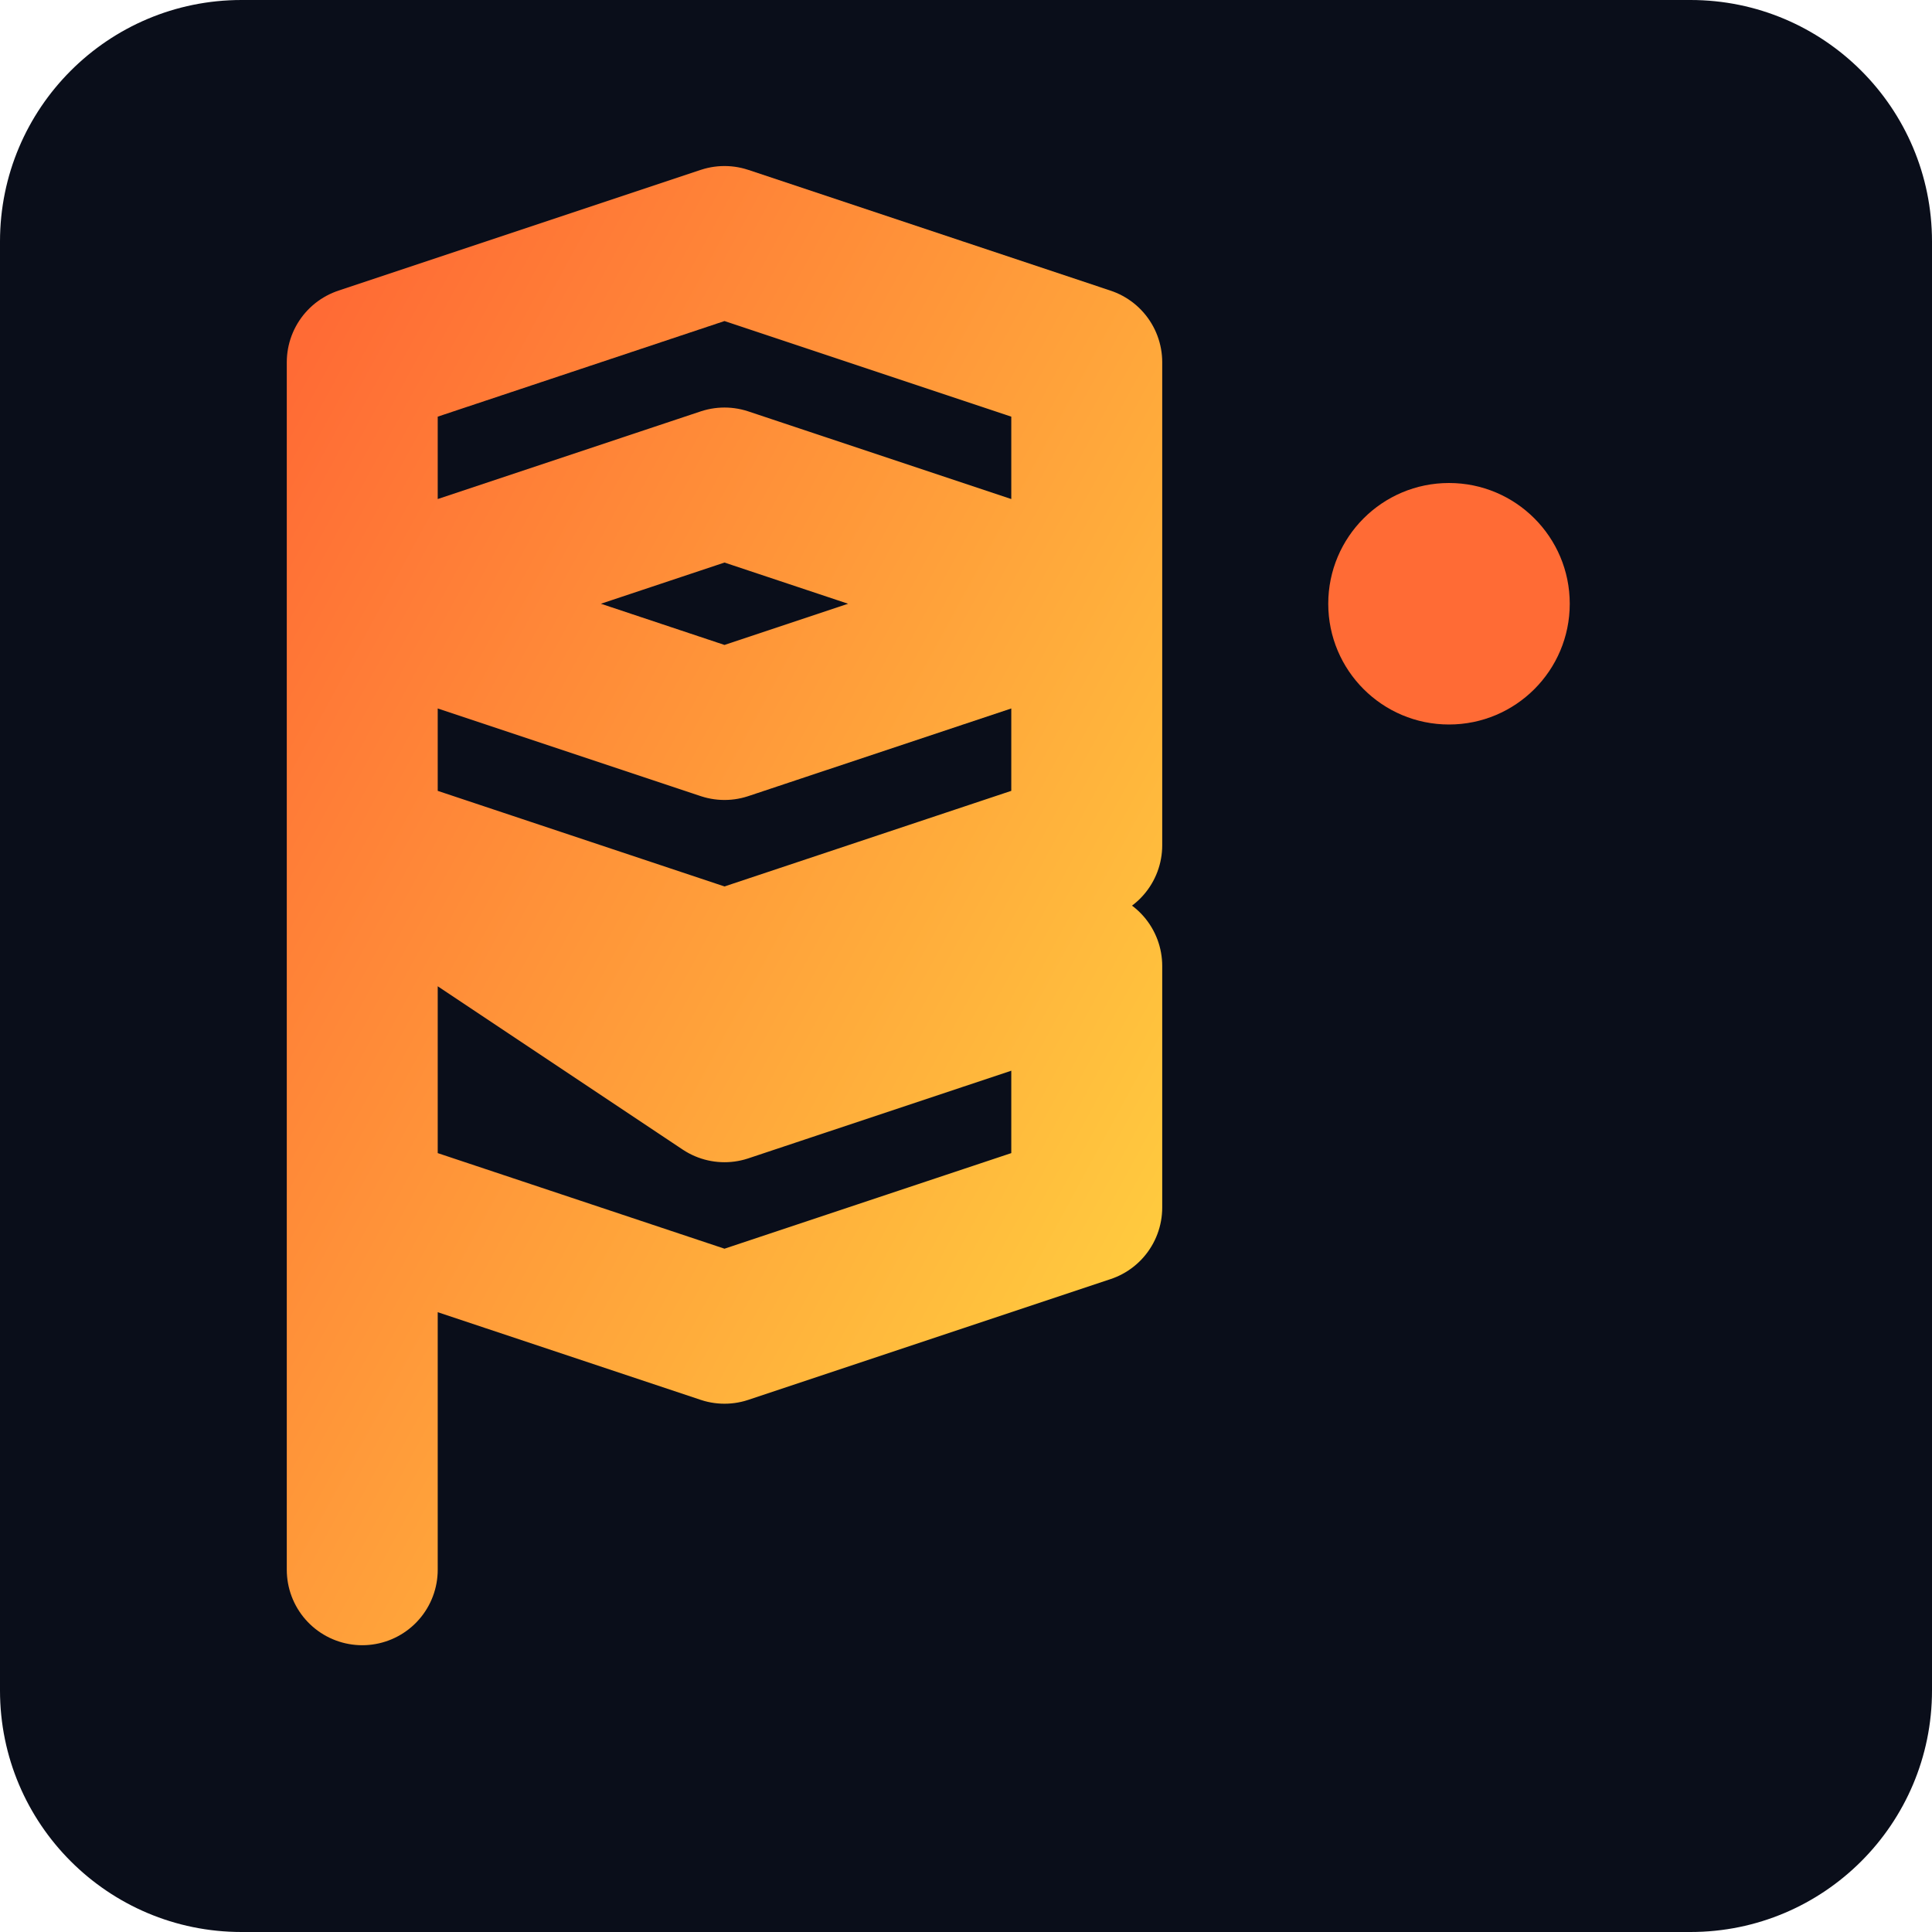
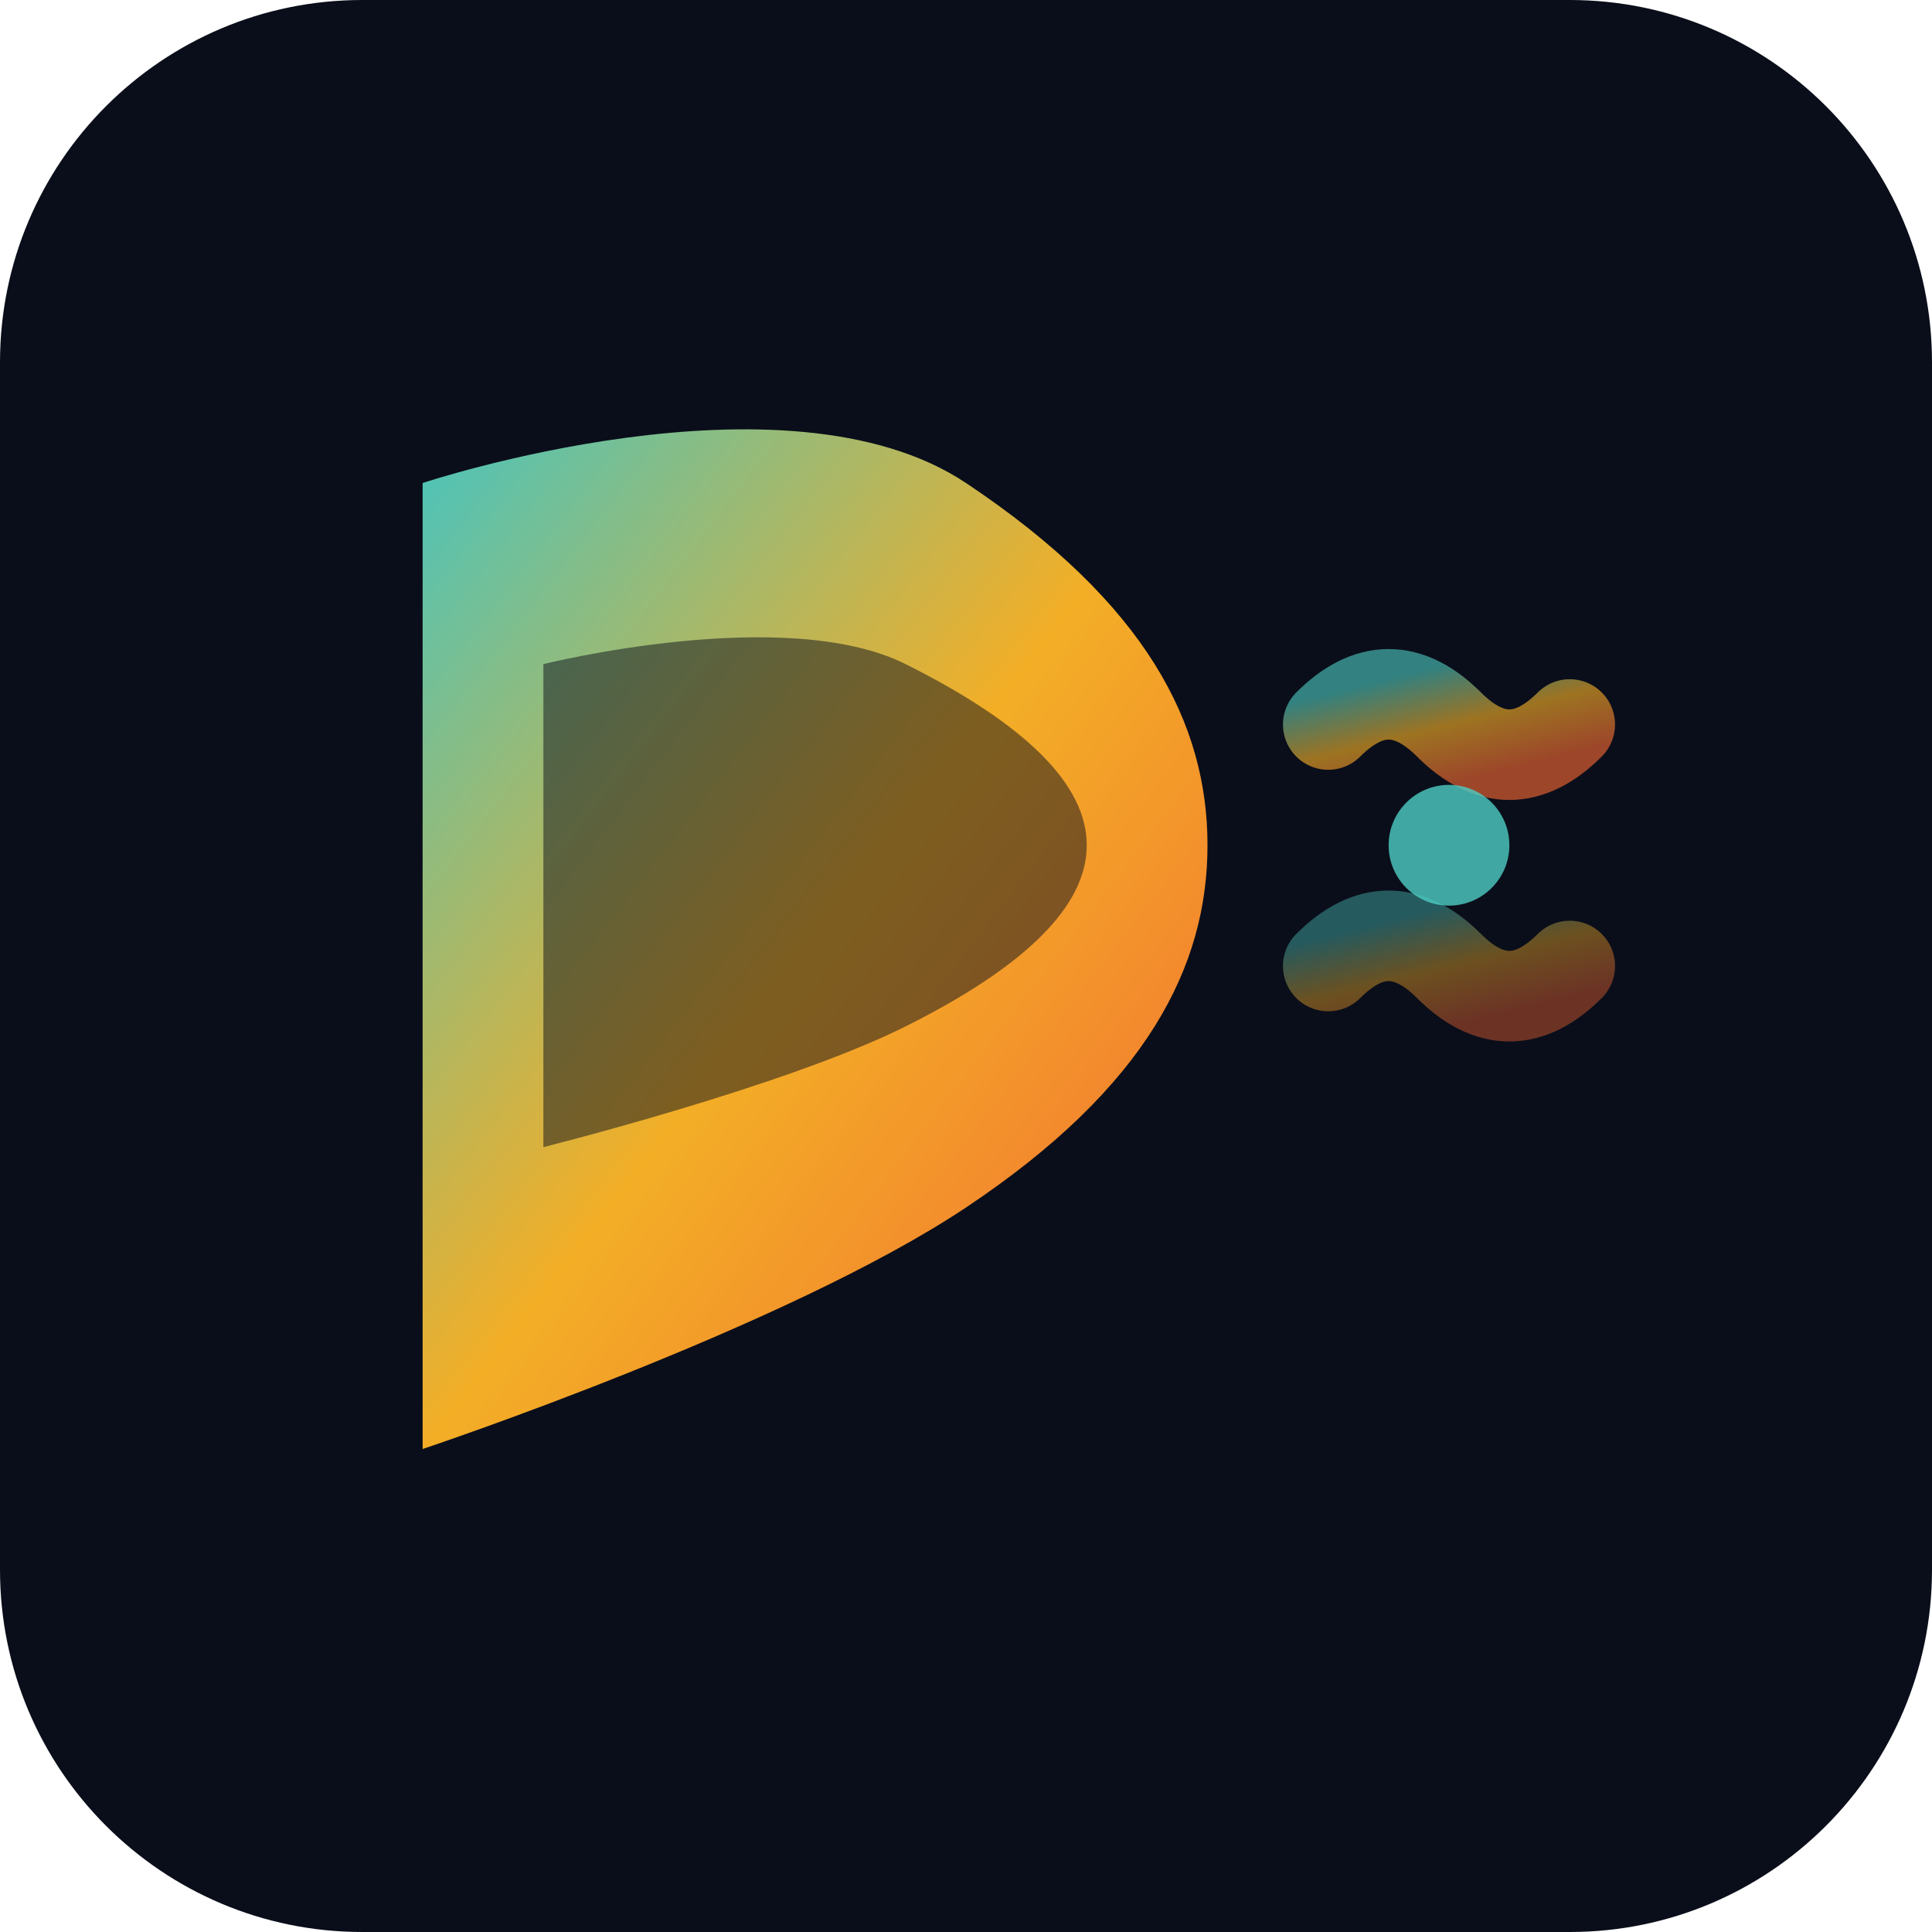
<svg xmlns="http://www.w3.org/2000/svg" width="32" height="32" viewBox="0 0 32 32" fill="none">
  <defs>
-     <linearGradient id="faviconUndergroundGradient" x1="0%" y1="0%" x2="100%" y2="100%">
-       <stop offset="0%" style="stop-color:#FF6B35;stop-opacity:1" />
-       <stop offset="100%" style="stop-color:#FFD23F;stop-opacity:1" />
+     <linearGradient id="faviconGradient" x1="0%" y1="0%" x2="100%" y2="100%">
+       <stop offset="0%" style="stop-color:#4ECDC4;stop-opacity:1" />
+       <stop offset="50%" style="stop-color:#FFB627;stop-opacity:1" />
+       <stop offset="100%" style="stop-color:#FF6B35;stop-opacity:1" />
    </linearGradient>
  </defs>
-   <rect width="32" height="32" rx="4" fill="#0A0E1A" />
-   <path d="M 6 6 L 6 26 M 6 6 L 12 4 L 18 6 L 18 10 L 12 8 L 6 10 M 6 10 L 12 12 L 18 10 L 18 14 L 12 16 L 6 14 M 6 14 L 12 18 L 18 16 L 18 20 L 12 22 L 6 20 L 6 26" stroke="url(#faviconUndergroundGradient)" stroke-width="2.5" stroke-linecap="round" stroke-linejoin="round" fill="none" />
-   <circle cx="24" cy="10" r="2" fill="#FF6B35" />
+   <rect width="32" height="32" rx="6" fill="#0A0E1A" />
+   <path d="M 7 8             L 7 24            C 7 8, 7 8, 7 8            C 7 8, 13 6, 16 8            C 19 10, 20 12, 20 14            C 20 16, 19 18, 16 20            C 13 22, 7 24, 7 24            Z" fill="url(#faviconGradient)" opacity="0.95" />
+   <path d="M 9 11            C 9 11, 13 10, 15 11            C 17 12, 18 13, 18 14            C 18 15, 17 16, 15 17            C 13 18, 9 19, 9 19            Z" fill="#0A0E1A" opacity="0.5" />
+   <path d="M 22 12            Q 23 11, 24 12            Q 25 13, 26 12" stroke="url(#faviconGradient)" stroke-width="1.5" stroke-linecap="round" fill="none" opacity="0.6" />
+   <path d="M 22 16            Q 23 15, 24 16            Q 25 17, 26 16" stroke="url(#faviconGradient)" stroke-width="1.5" stroke-linecap="round" fill="none" opacity="0.4" />
+   <circle cx="24" cy="14" r="1" fill="#4ECDC4" opacity="0.8" />
</svg>
